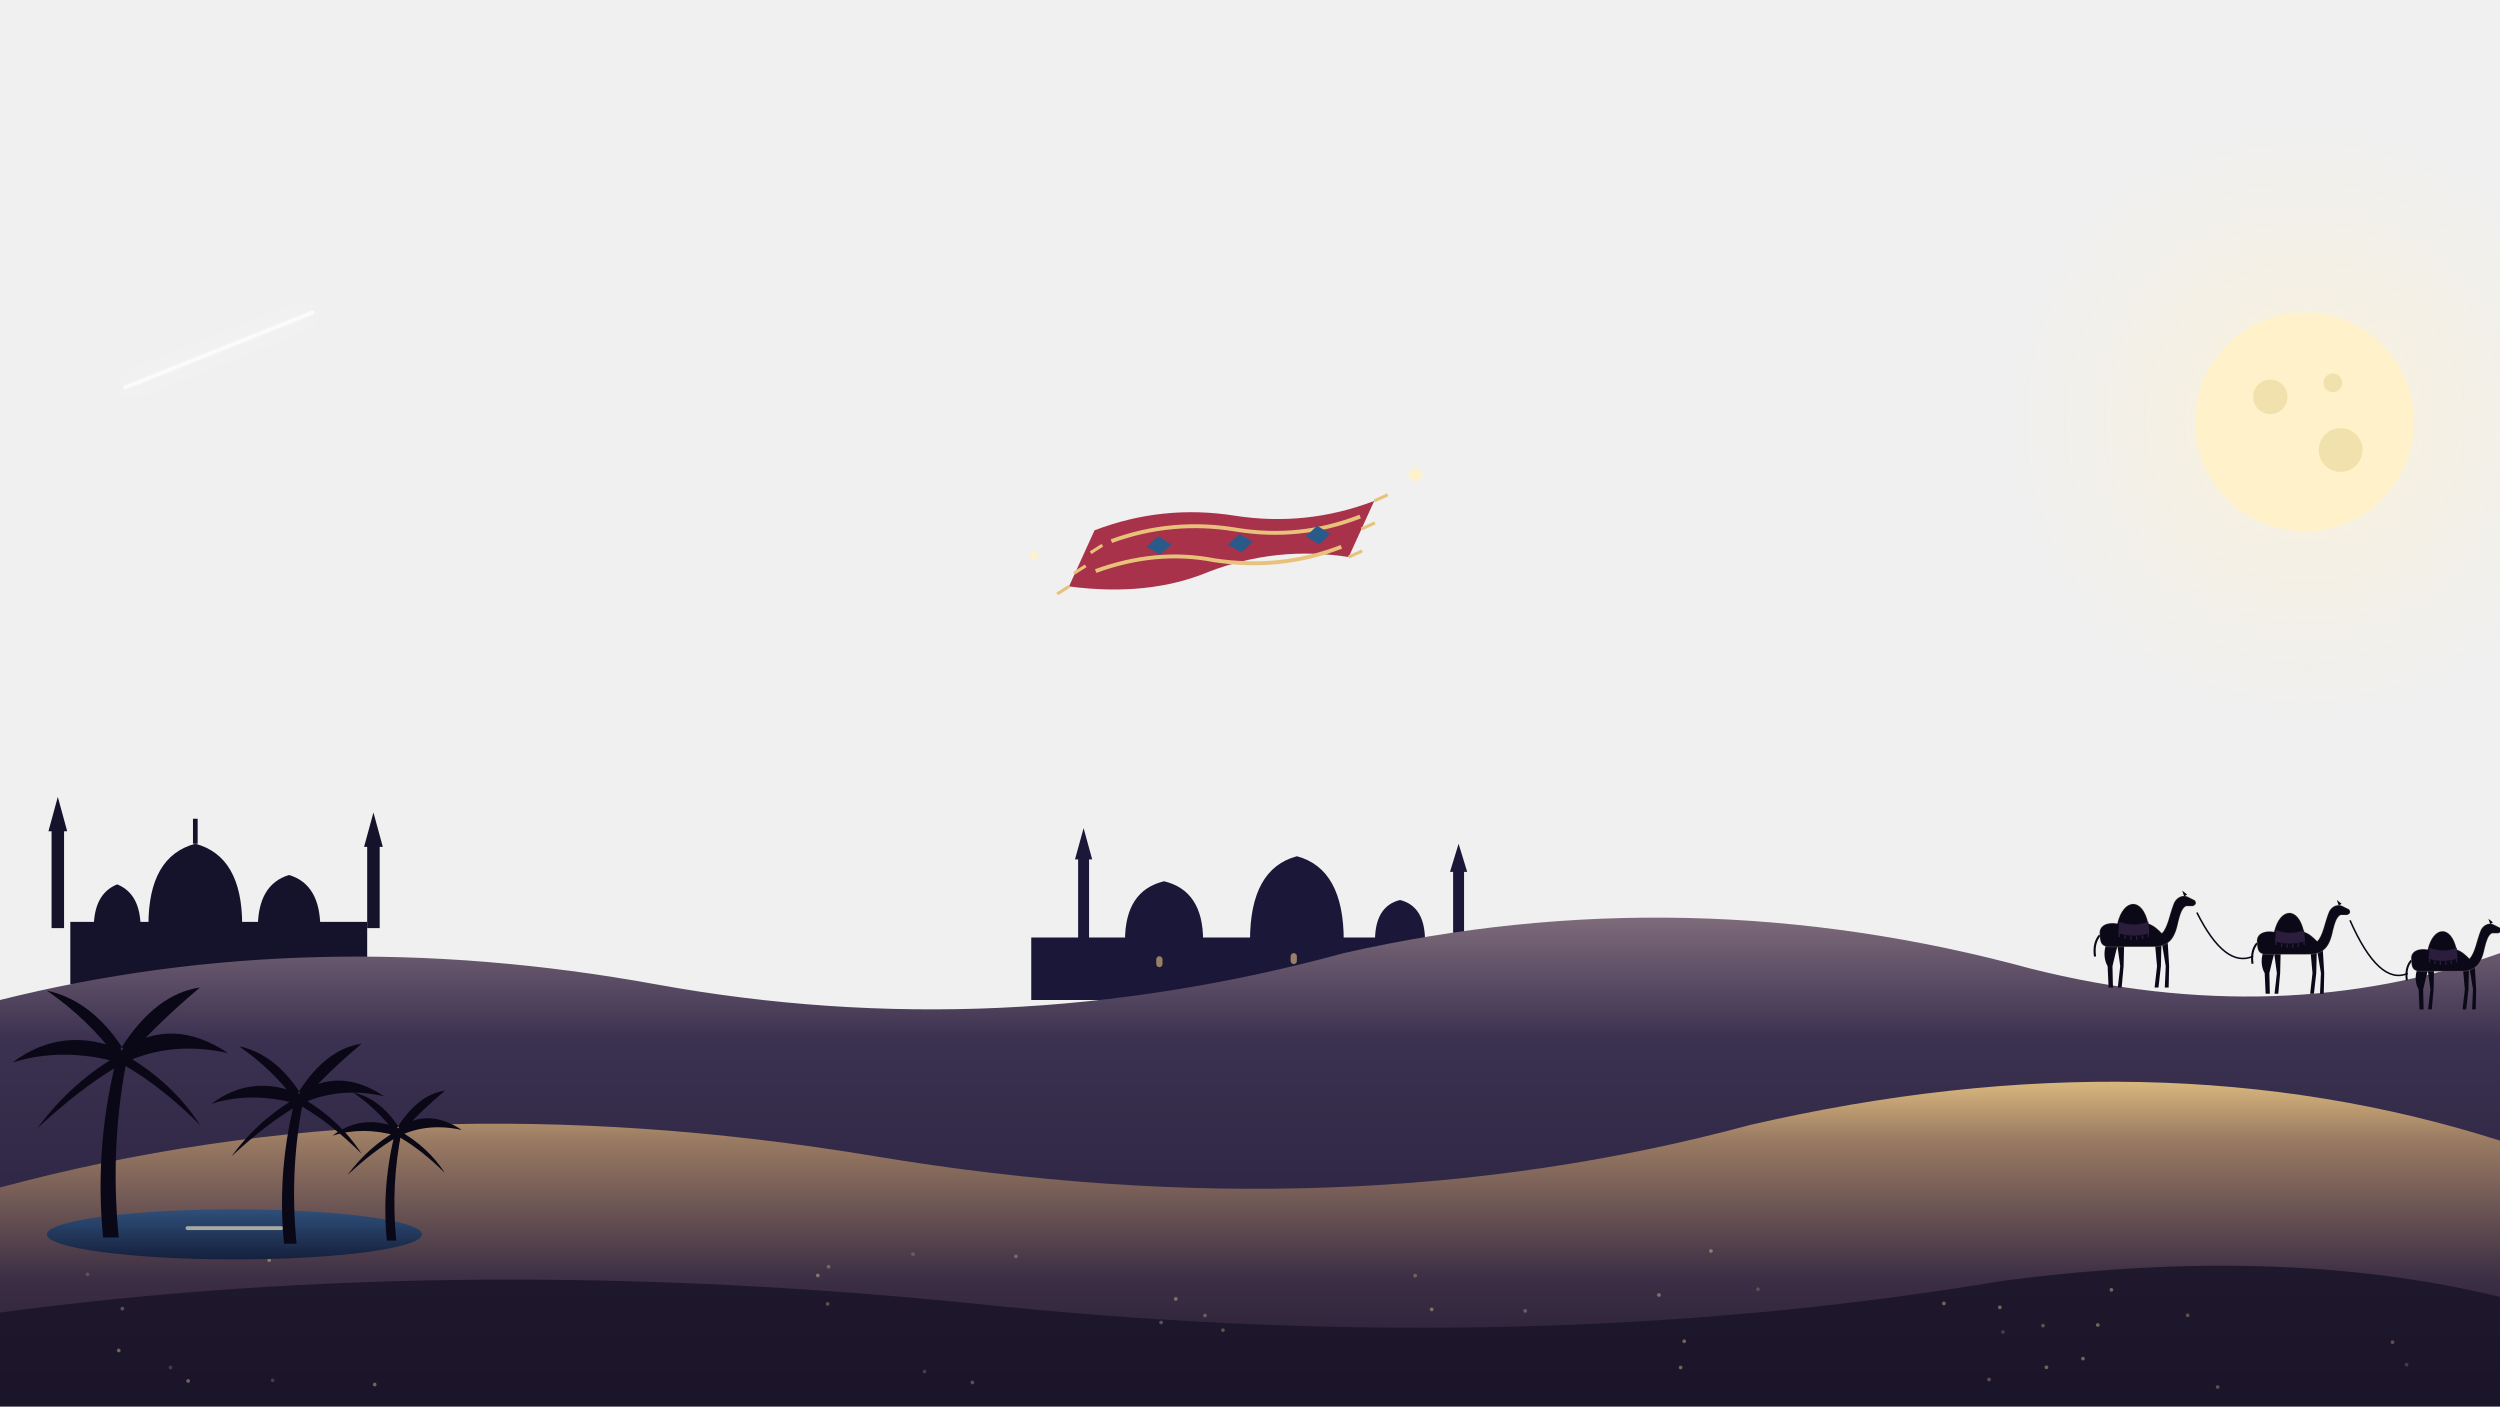
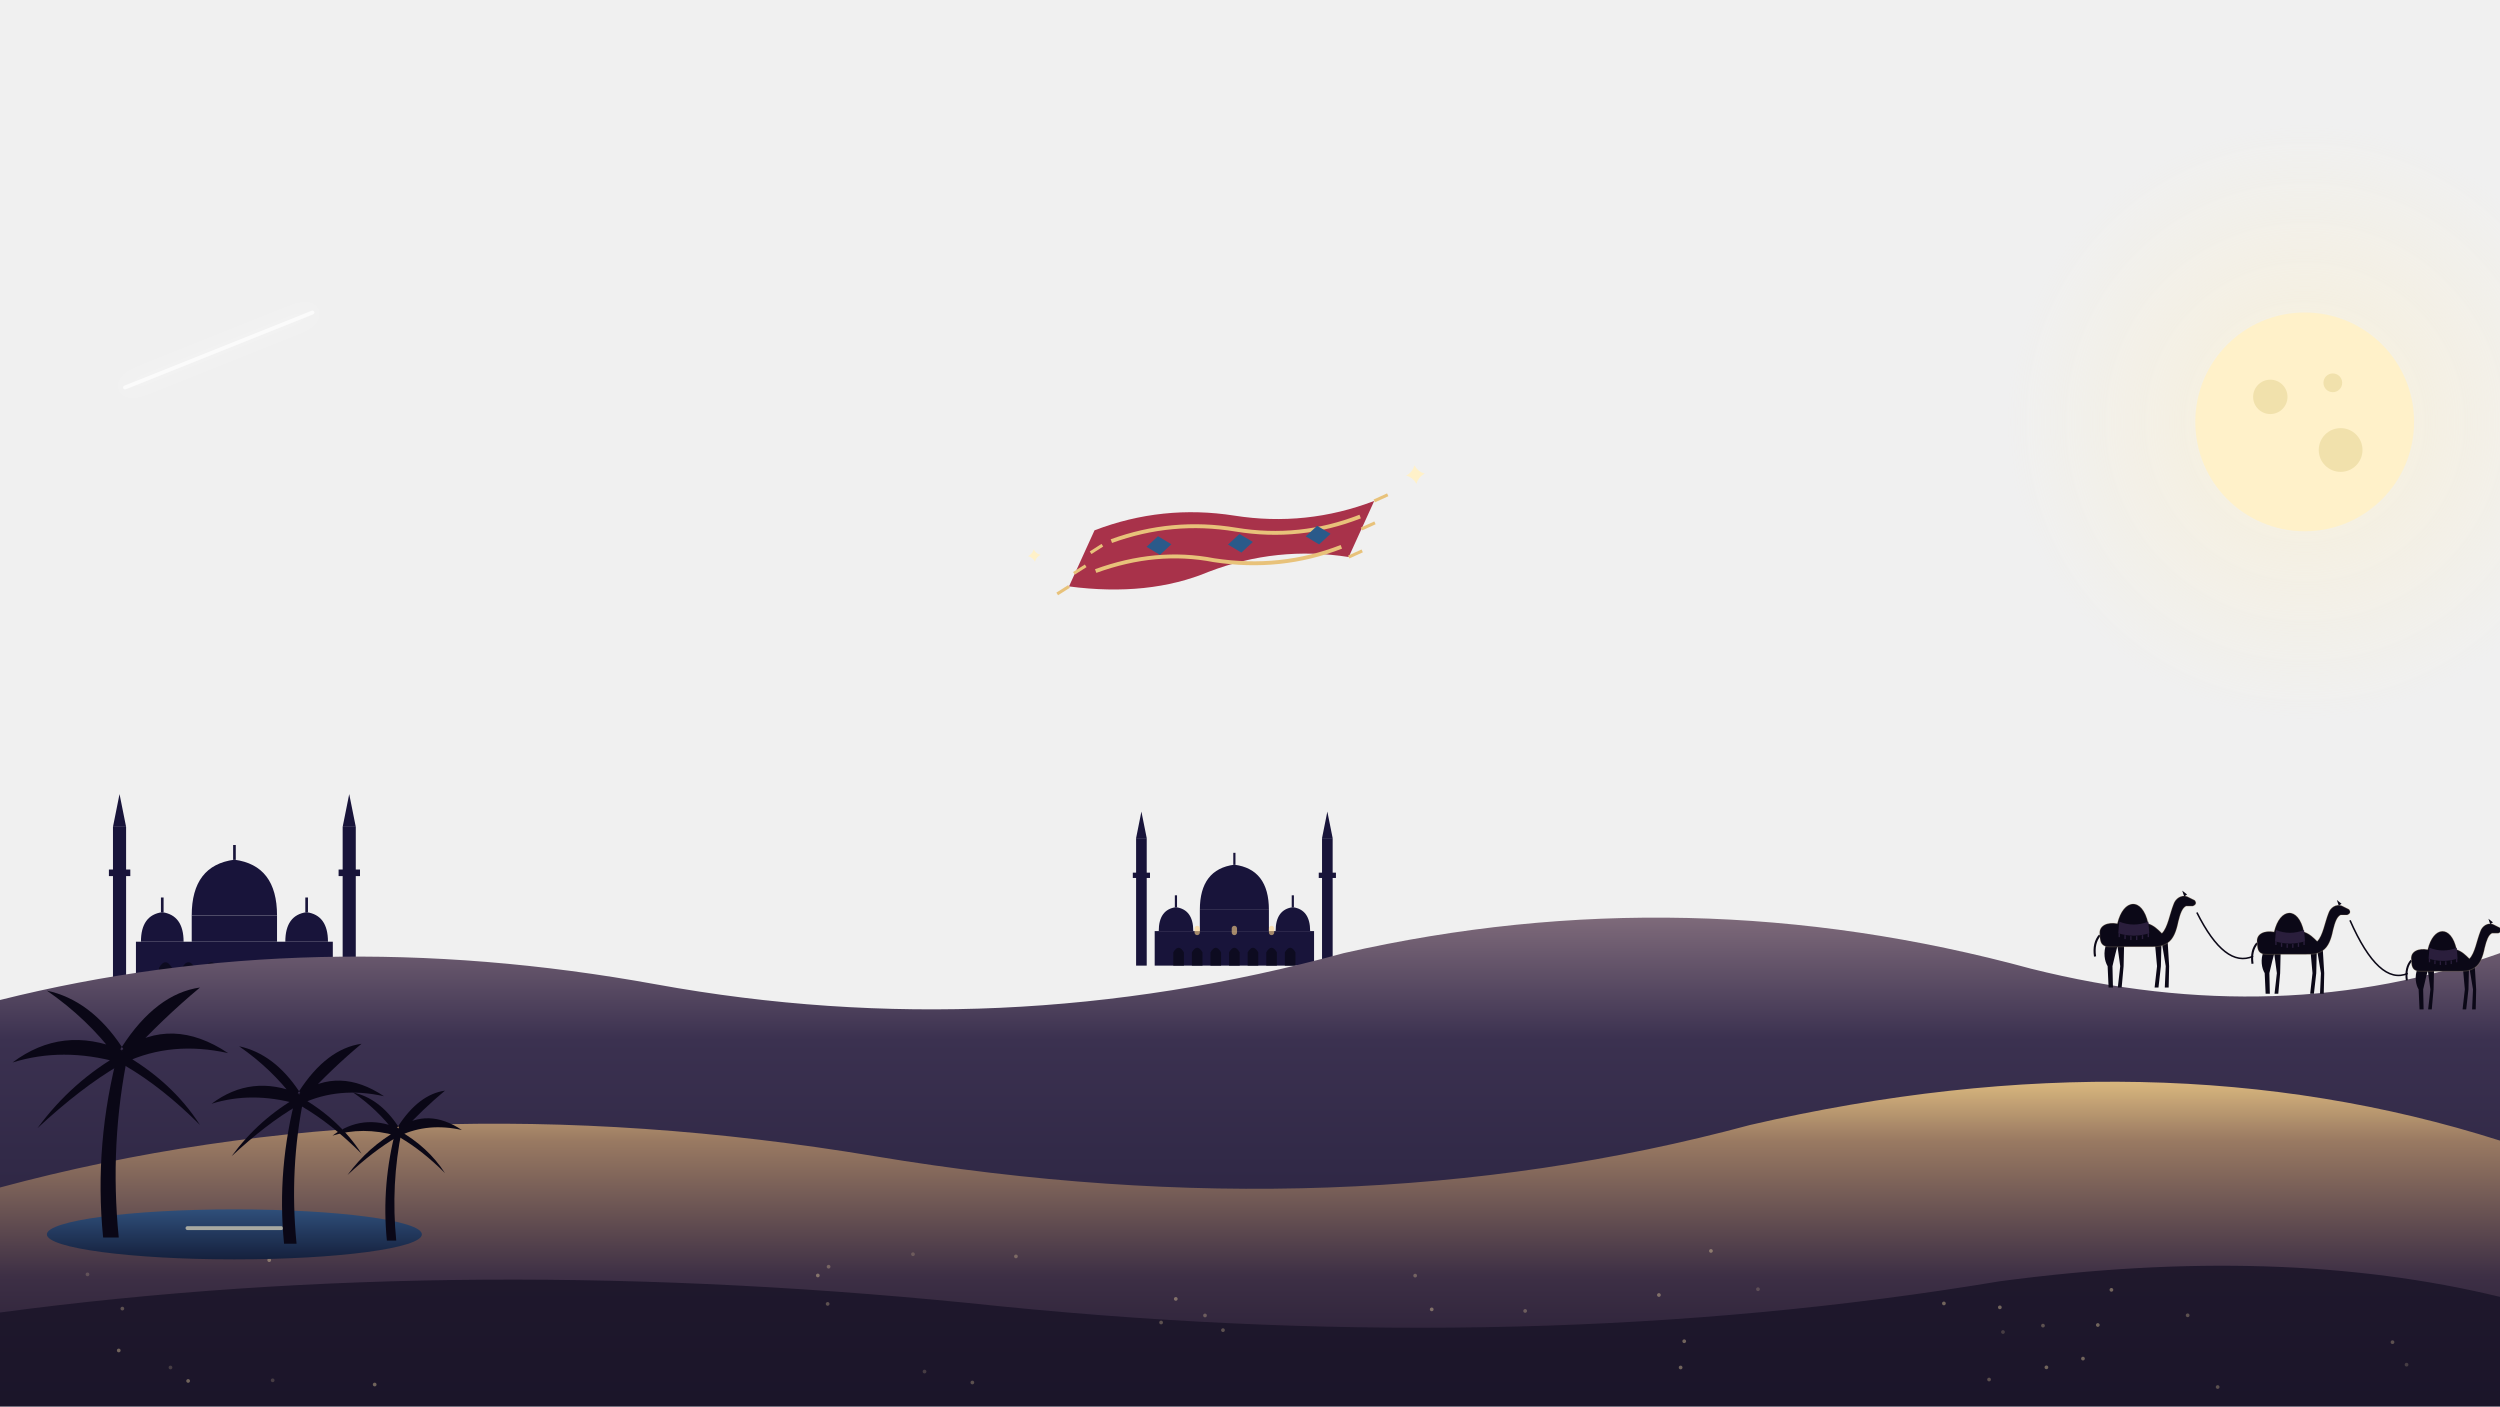
<svg xmlns="http://www.w3.org/2000/svg" width="1600" height="900" viewBox="0 0 1600 900">
  <defs>
    <filter id="g" x="-60%" y="-60%" width="220%" height="220%">
      <feGaussianBlur stdDeviation="6" result="b" />
      <feMerge>
        <feMergeNode in="b" />
        <feMergeNode in="SourceGraphic" />
      </feMerge>
    </filter>
    <radialGradient id="halo">
      <stop offset="0" stop-color="#fff0c4" stop-opacity=".5" />
      <stop offset="1" stop-color="#fff0c4" stop-opacity="0" />
    </radialGradient>
    <linearGradient id="dune1" x1="0" y1="0" x2="0" y2="1">
      <stop offset="0" stop-color="#7e6a7a" />
      <stop offset=".25" stop-color="#3b3150" />
      <stop offset="1" stop-color="#1e1a36" />
    </linearGradient>
    <linearGradient id="dune2" x1="0" y1="0" x2="0" y2="1">
      <stop offset="0" stop-color="#d9b77e" />
      <stop offset=".18" stop-color="#9a7a62" />
      <stop offset=".6" stop-color="#3d2f45" />
      <stop offset="1" stop-color="#1f1830" />
    </linearGradient>
    <linearGradient id="pond" x1="0" y1="0" x2="0" y2="1">
      <stop offset="0" stop-color="#2f4f7a" />
      <stop offset="1" stop-color="#15203d" />
    </linearGradient>
  </defs>
  <g transform="translate(0 80)">
    <circle cx="1475" cy="190" r="190" fill="url(#halo)" />
    <circle cx="1475" cy="190" r="70" fill="#fff1c9" />
    <circle cx="1453" cy="174" r="11" fill="#f1e1ac" />
    <circle cx="1498" cy="208" r="14" fill="#f1e1ac" />
    <circle cx="1493" cy="165" r="6" fill="#f1e1ac" />
    <path d="M200 120 L80 168" stroke="#fff" stroke-width="2.5" stroke-linecap="round" opacity=".7" filter="url(#g)" />
  </g>
  <g transform="translate(790 330) rotate(-6)">
    <path d="M-90 0 Q-45 -12 0 0 Q45 12 90 0 L70 34 Q25 22 -20 34 Q-60 46 -110 34Z" fill="#a8324a" />
    <path d="M-80 8 Q-40 -2 0 9 Q40 20 80 9 M-92 26 Q-52 16 -16 27 Q26 38 66 27" stroke="#e8c27a" stroke-width="2.5" fill="none" />
    <path d="M-58 14 l8 -6 l8 6 l-8 6Z M-6 18 l8 -6 l8 6 l-8 6Z M44 18 l8 -6 l8 6 l-8 6Z" fill="#2a5a8a" />
    <path d="M-110 34 l-8 4" stroke="#e8c27a" stroke-width="2" />
    <path d="M-98 22 l-8 4" stroke="#e8c27a" stroke-width="2" />
    <path d="M-86 10 l-8 4" stroke="#e8c27a" stroke-width="2" />
    <path d="M90 0 l9 -3 M80 17 l9 -3 M70 34 l9 -3" stroke="#e8c27a" stroke-width="2" />
    <path d="M118 -20 Q119.7 -15.7 124 -14 Q119.7 -12.3 118 -8 Q116.3 -12.3 112 -14 Q116.3 -15.7 118 -20Z" fill="#fff1c9" opacity="1" />
    <path d="M-130 8 Q-128.9 10.9 -126 12 Q-128.9 13.1 -130 16 Q-131.1 13.1 -134 12 Q-131.1 10.9 -130 8Z" fill="#fff1c9" opacity="1" />
  </g>
-   <g fill="#15122c" transform="translate(-915 0)">
-     <rect x="960" y="590" width="190" height="40" />
-     <path d="M1010 592 Q1010 548 1040 540 Q1070 548 1070 592Z M1080 594 Q1080 566 1100 560 Q1120 566 1120 594Z M975 594 Q975 572 990 566 Q1005 572 1005 594Z" />
-     <rect x="948" y="530" width="8" height="64" />
-     <path d="M946 532 L952 510 L958 532Z" />
-     <rect x="1150" y="540" width="8" height="54" />
-     <path d="M1148 542 L1154 520 L1160 542Z" />
-     <path d="M1040 540 V524" stroke="#15122c" stroke-width="3" />
+   <g fill="#18143a">
+     <rect x="87" y="602.7" width="126" height="27.3" />
+     <rect x="122.7" y="585.9" width="54.6" height="16.8" />
+     <path d="M122.7 585.9 Q122.7 553.8 150 550.2 Q177.3 553.8 177.3 585.9Z" />
+     <rect x="149.2" y="540.8" width="1.7" height="9.5" />
+     <path d="M90.2 602.7 Q90.2 585.7 103.8 583.8 Q117.5 585.7 117.5 602.7Z" />
+     <rect x="103" y="574.4" width="1.7" height="9.5" />
+     <path d="M182.6 602.7 Q182.6 585.7 196.2 583.8 Q209.9 585.7 209.9 602.7Z" />
+     <rect x="195.4" y="574.4" width="1.7" height="9.5" />
+     <rect x="72.3" y="529.2" width="8.4" height="100.8" />
+     <rect x="69.7" y="556.5" width="13.7" height="4.2" />
+     <path d="M72.3 529.2 L76.5 508.2 L80.7 529.2Z" />
+     <rect x="219.3" y="529.2" width="8.4" height="100.8" />
+     <rect x="216.7" y="556.5" width="13.7" height="4.2" />
+     <path d="M219.3 529.2 L223.5 508.2 L227.7 529.2Z" />
  </g>
-   <g fill="#1b1738">
-     <rect x="660" y="600" width="260" height="40" />
-     <path d="M720 602 Q720 570 745 564 Q770 570 770 602Z M800 602 Q800 556 830 548 Q860 556 860 602Z M880 602 Q880 580 896 576 Q912 580 912 602Z" />
-     <rect x="690" y="548" width="7" height="56" />
-     <path d="M688 550 L693.5 530 L699 550Z" />
-     <rect x="930" y="556" width="7" height="48" />
-     <path d="M928 558 L933.5 540 L939 558Z" />
+   <path d="M101.7 630 V619.5 Q105.9 612.2 110.1 619.5 V630Z" fill="#0d0b20" />
+   <path d="M116.4 630 V619.5 Q120.6 612.2 124.8 619.5 V630Z" fill="#0d0b20" />
+   <path d="M131.1 630 V619.5 Q135.3 612.2 139.5 619.5 V630Z" fill="#0d0b20" />
+   <path d="M145.8 630 V619.5 Q150 612.2 154.2 619.5 V630Z" fill="#0d0b20" />
+   <path d="M160.5 630 V619.5 Q164.7 612.2 168.9 619.5 V630Z" fill="#0d0b20" />
+   <path d="M175.2 630 V619.5 Q179.4 612.2 183.6 619.5 V630Z" fill="#0d0b20" />
+   <path d="M189.9 630 V619.5 Q194.1 612.2 198.3 619.5 V630Z" fill="#0d0b20" />
+   <g fill="#18143a">
+     <rect x="739" y="595.9" width="102" height="22.1" />
+     <rect x="767.9" y="582.3" width="44.2" height="13.6" />
+     <path d="M767.9 582.3 Q767.9 556.3 790 553.4 Q812.1 556.3 812.1 582.3Z" />
+     <rect x="789.3" y="545.8" width="1.4" height="7.7" />
+     <path d="M741.6 595.9 Q741.6 582.1 752.6 580.6 Q763.7 582.1 763.7 595.9Z" />
+     <rect x="751.9" y="573" width="1.4" height="7.7" />
+     <path d="M816.4 595.9 Q816.4 582.1 827.4 580.6 Q838.5 582.1 838.5 595.9Z" />
+     <rect x="826.7" y="573" width="1.4" height="7.7" />
+     <rect x="727.1" y="536.4" width="6.8" height="81.6" />
+     <rect x="725" y="558.5" width="11" height="3.4" />
+     <path d="M727.1 536.4 L730.5 519.4 L733.9 536.4Z" />
+     <rect x="846.1" y="536.4" width="6.8" height="81.6" />
+     <rect x="844" y="558.5" width="11" height="3.4" />
+     <path d="M846.1 536.4 L849.5 519.4 L852.9 536.4Z" />
  </g>
-   <g fill="#ffd58a" opacity=".55">
-     <rect x="740" y="612" width="4" height="7" rx="2" />
-     <rect x="826" y="610" width="4" height="7" rx="2" />
-     <rect x="890" y="614" width="4" height="7" rx="2" />
+   <path d="M750.9 618 V609.5 Q754.3 603.6 757.7 609.5 V618Z" fill="#0d0b20" />
+   <path d="M762.8 618 V609.5 Q766.2 603.6 769.6 609.5 V618Z" fill="#0d0b20" />
+   <path d="M774.7 618 V609.5 Q778.1 603.6 781.5 609.5 V618Z" fill="#0d0b20" />
+   <path d="M786.6 618 V609.5 Q790 603.6 793.4 609.5 V618Z" fill="#0d0b20" />
+   <path d="M798.5 618 V609.5 Q801.9 603.6 805.3 609.5 V618Z" fill="#0d0b20" />
+   <path d="M810.4 618 V609.5 Q813.8 603.6 817.2 609.5 V618Z" fill="#0d0b20" />
+   <path d="M822.3 618 V609.5 Q825.7 603.6 829.1 609.5 V618Z" fill="#0d0b20" />
+   <g fill="#ffd58a" opacity=".6">
+     <rect x="764.5" y="592.5" width="3.4" height="6" rx="1.7" />
+     <rect x="788.3" y="592.5" width="3.4" height="6" rx="1.7" />
+     <rect x="812.1" y="592.5" width="3.4" height="6" rx="1.7" />
  </g>
  <path d="M0 640 Q200 590 420 630 Q640 670 860 610 Q1080 560 1300 620 Q1460 660 1600 610 V900 H0Z" fill="url(#dune1)" />
  <g transform="translate(285 24)">
    <g transform="translate(1080 608) scale(0.62)" fill="#0b0817">
      <path d="M-27 -46 C-31 -36 -29 -27 -26 -22 L-25 0 L-20.5 0 L-21 -22 C-19 -30 -17 -40 -15 -45Z M-16 -44 L-13 -22 L-15.5 0 L-11.5 0 L-9.5 -22 L-9 -44Z M23 -44 L25 -22 L22.5 0 L26.5 0 L29 -22 L29.5 -44Z M30 -46 L34 -22 L33 0 L37 0 L37.5 -22 L36 -47Z" />
      <path d="M-34 -54 Q-41 -46 -39 -32" stroke="#0b0817" stroke-width="2.2" fill="none" />
      <path d="M-34 -54 C-36 -64 -26 -68 -16 -66 C-10 -92 10 -94 16 -66 C22 -64 26 -60 30 -56 C36 -62 38 -76 42 -86 C44 -92 50 -96 56 -94 L64 -90 Q67 -86 62 -84 L55 -84 C51 -82 49 -76 47 -68 C45 -58 42 -50 36 -46 C30 -42 24 -42 18 -42 L-24 -42 C-32 -42 -34 -46 -34 -54Z" stroke="#e9cf98" stroke-opacity=".2" stroke-width="1.1" />
      <path d="M53 -94 l-2 -6 l5 4Z" />
      <g transform="translate(0 -14)">
        <path d="M-14 -54 Q1 -48 16 -54 L17 -42 Q1 -37 -15 -42Z" fill="#2a1e3c" />
        <path d="M-14 -42 v4 M-8 -40 v4 M-2 -39 v4 M4 -39 v4 M10 -40 v4 M16 -42 v4" stroke="#2a1e3c" stroke-width="1.4" />
      </g>
    </g>
    <path d="M1157 588 Q1139 596 1121 560" stroke="#0b0817" stroke-width="1" fill="none" />
    <g transform="translate(1180 612) scale(0.6)" fill="#0b0817">
      <path d="M-27 -46 C-31 -36 -29 -27 -26 -22 L-25 0 L-20.5 0 L-21 -22 C-19 -30 -17 -40 -15 -45Z M-16 -44 L-13 -22 L-15.5 0 L-11.5 0 L-9.5 -22 L-9 -44Z M23 -44 L25 -22 L22.5 0 L26.5 0 L29 -22 L29.5 -44Z M30 -46 L34 -22 L33 0 L37 0 L37.5 -22 L36 -47Z" />
      <path d="M-34 -54 Q-41 -46 -39 -32" stroke="#0b0817" stroke-width="2.2" fill="none" />
      <path d="M-34 -54 C-36 -64 -26 -68 -16 -66 C-10 -92 10 -94 16 -66 C22 -64 26 -60 30 -56 C36 -62 38 -76 42 -86 C44 -92 50 -96 56 -94 L64 -90 Q67 -86 62 -84 L55 -84 C51 -82 49 -76 47 -68 C45 -58 42 -50 36 -46 C30 -42 24 -42 18 -42 L-24 -42 C-32 -42 -34 -46 -34 -54Z" stroke="#e9cf98" stroke-opacity=".2" stroke-width="1.1" />
      <path d="M53 -94 l-2 -6 l5 4Z" />
      <g transform="translate(0 -14)">
        <path d="M-14 -54 Q1 -48 16 -54 L17 -42 Q1 -37 -15 -42Z" fill="#2a1e3c" />
        <path d="M-14 -42 v4 M-8 -40 v4 M-2 -39 v4 M4 -39 v4 M10 -40 v4 M16 -42 v4" stroke="#2a1e3c" stroke-width="1.4" />
      </g>
    </g>
    <path d="M1256 599 Q1237.5 607 1219 565" stroke="#0b0817" stroke-width="1" fill="none" />
    <g transform="translate(1278 622) scale(0.58)" fill="#0b0817">
      <path d="M-27 -46 C-31 -36 -29 -27 -26 -22 L-25 0 L-20.5 0 L-21 -22 C-19 -30 -17 -40 -15 -45Z M-16 -44 L-13 -22 L-15.5 0 L-11.5 0 L-9.5 -22 L-9 -44Z M23 -44 L25 -22 L22.5 0 L26.5 0 L29 -22 L29.5 -44Z M30 -46 L34 -22 L33 0 L37 0 L37.5 -22 L36 -47Z" />
      <path d="M-34 -54 Q-41 -46 -39 -32" stroke="#0b0817" stroke-width="2.2" fill="none" />
      <path d="M-34 -54 C-36 -64 -26 -68 -16 -66 C-10 -92 10 -94 16 -66 C22 -64 26 -60 30 -56 C36 -62 38 -76 42 -86 C44 -92 50 -96 56 -94 L64 -90 Q67 -86 62 -84 L55 -84 C51 -82 49 -76 47 -68 C45 -58 42 -50 36 -46 C30 -42 24 -42 18 -42 L-24 -42 C-32 -42 -34 -46 -34 -54Z" stroke="#e9cf98" stroke-opacity=".2" stroke-width="1.1" />
      <path d="M53 -94 l-2 -6 l5 4Z" />
      <g transform="translate(0 -14)">
        <path d="M-14 -54 Q1 -48 16 -54 L17 -42 Q1 -37 -15 -42Z" fill="#2a1e3c" />
        <path d="M-14 -42 v4 M-8 -40 v4 M-2 -39 v4 M4 -39 v4 M10 -40 v4 M16 -42 v4" stroke="#2a1e3c" stroke-width="1.4" />
      </g>
    </g>
  </g>
  <path d="M0 760 Q260 690 560 740 Q860 790 1120 720 Q1380 660 1600 730 V900 H0Z" fill="url(#dune2)" />
  <path d="M0 840 Q300 800 640 836 Q980 870 1280 820 Q1460 796 1600 830 V900 H0Z" fill="#1a1428" opacity=".85" />
  <circle cx="1075.6" cy="875.2" r="1.2" fill="#f1d9a6" opacity="0.4" />
  <circle cx="78.3" cy="837.5" r="1.2" fill="#f1d9a6" opacity="0.3" />
  <circle cx="120.4" cy="883.8" r="1.2" fill="#f1d9a6" opacity="0.4" />
  <circle cx="1061.7" cy="828.8" r="1.2" fill="#f1d9a6" opacity="0.4" />
  <circle cx="916.3" cy="838" r="1.2" fill="#f1d9a6" opacity="0.4" />
  <circle cx="76" cy="864.3" r="1.2" fill="#f1d9a6" opacity="0.4" />
  <circle cx="1351.3" cy="825.5" r="1.2" fill="#f1d9a6" opacity="0.4" />
  <circle cx="1333.1" cy="869.5" r="1.2" fill="#f1d9a6" opacity="0.4" />
  <circle cx="1531.2" cy="859" r="1.2" fill="#f1d9a6" opacity="0.3" />
  <circle cx="56" cy="815.6" r="1.2" fill="#f1d9a6" opacity="0.2" />
  <circle cx="1125.1" cy="825.1" r="1.2" fill="#f1d9a6" opacity="0.2" />
  <circle cx="1077.9" cy="858.4" r="1.2" fill="#f1d9a6" opacity="0.4" />
  <circle cx="1309.7" cy="875.1" r="1.2" fill="#f1d9a6" opacity="0.4" />
  <circle cx="529.7" cy="834.5" r="1.2" fill="#f1d9a6" opacity="0.3" />
  <circle cx="109.1" cy="875.2" r="1.2" fill="#f1d9a6" opacity="0.2" />
  <circle cx="650.2" cy="804.1" r="1.2" fill="#f1d9a6" opacity="0.3" />
  <circle cx="1419.3" cy="887.7" r="1.2" fill="#f1d9a6" opacity="0.3" />
  <circle cx="1307.5" cy="848.4" r="1.2" fill="#f1d9a6" opacity="0.3" />
  <circle cx="239.8" cy="886.1" r="1.2" fill="#f1d9a6" opacity="0.4" />
  <circle cx="1540.2" cy="873.4" r="1.2" fill="#f1d9a6" opacity="0.2" />
  <circle cx="1279.9" cy="836.7" r="1.2" fill="#f1d9a6" opacity="0.4" />
  <circle cx="1273" cy="882.9" r="1.2" fill="#f1d9a6" opacity="0.3" />
  <circle cx="591.7" cy="877.8" r="1.2" fill="#f1d9a6" opacity="0.2" />
  <circle cx="1244.1" cy="834.2" r="1.2" fill="#f1d9a6" opacity="0.4" />
  <circle cx="174.5" cy="883.4" r="1.2" fill="#f1d9a6" opacity="0.2" />
  <circle cx="1342.6" cy="848" r="1.2" fill="#f1d9a6" opacity="0.4" />
  <circle cx="771.2" cy="841.9" r="1.2" fill="#f1d9a6" opacity="0.3" />
  <circle cx="530.3" cy="810.7" r="1.2" fill="#f1d9a6" opacity="0.3" />
  <circle cx="743.1" cy="846.4" r="1.2" fill="#f1d9a6" opacity="0.3" />
  <circle cx="905.7" cy="816.4" r="1.2" fill="#f1d9a6" opacity="0.3" />
  <circle cx="1400.1" cy="841.8" r="1.2" fill="#f1d9a6" opacity="0.3" />
  <circle cx="1281.9" cy="852.5" r="1.2" fill="#f1d9a6" opacity="0.2" />
  <circle cx="523.4" cy="816.3" r="1.2" fill="#f1d9a6" opacity="0.4" />
  <circle cx="584.3" cy="802.7" r="1.2" fill="#f1d9a6" opacity="0.2" />
  <circle cx="976.1" cy="839" r="1.2" fill="#f1d9a6" opacity="0.3" />
  <circle cx="172.3" cy="806.5" r="1.2" fill="#f1d9a6" opacity="0.4" />
  <circle cx="782.7" cy="851.3" r="1.2" fill="#f1d9a6" opacity="0.3" />
  <circle cx="622.3" cy="884.8" r="1.2" fill="#f1d9a6" opacity="0.3" />
  <circle cx="752.5" cy="831.3" r="1.2" fill="#f1d9a6" opacity="0.4" />
  <circle cx="1095" cy="800.6" r="1.2" fill="#f1d9a6" opacity="0.4" />
  <ellipse cx="150" cy="790" rx="120" ry="16" fill="url(#pond)" />
  <line x1="120" y1="786" x2="180" y2="786" stroke="#fff1c9" stroke-width="2.5" opacity=".6" stroke-linecap="round" />
  <g transform="translate(70 792) scale(1)" fill="#0a0716">
    <path d="M-4 0 Q-10 -60 6 -120 L12 -118 Q0 -60 6 0Z" />
    <path d="M8 -120 Q-30 -136 -62 -112 Q-30 -122 6 -112Z M8 -120 Q40 -142 76 -118 Q40 -126 10 -112Z M8 -122 Q-12 -152 -40 -158 Q-14 -140 4 -116Z M8 -122 Q30 -156 58 -160 Q34 -140 12 -116Z M8 -118 Q-24 -100 -46 -70 Q-18 -96 6 -110Z M8 -118 Q40 -100 58 -72 Q34 -96 10 -110Z" />
  </g>
  <g transform="translate(185 796) scale(0.8)" fill="#0a0716">
    <path d="M-4 0 Q-10 -60 6 -120 L12 -118 Q0 -60 6 0Z" />
    <path d="M8 -120 Q-30 -136 -62 -112 Q-30 -122 6 -112Z M8 -120 Q40 -142 76 -118 Q40 -126 10 -112Z M8 -122 Q-12 -152 -40 -158 Q-14 -140 4 -116Z M8 -122 Q30 -156 58 -160 Q34 -140 12 -116Z M8 -118 Q-24 -100 -46 -70 Q-18 -96 6 -110Z M8 -118 Q40 -100 58 -72 Q34 -96 10 -110Z" />
  </g>
  <g transform="translate(250 794) scale(0.6)" fill="#0a0716">
    <path d="M-4 0 Q-10 -60 6 -120 L12 -118 Q0 -60 6 0Z" />
    <path d="M8 -120 Q-30 -136 -62 -112 Q-30 -122 6 -112Z M8 -120 Q40 -142 76 -118 Q40 -126 10 -112Z M8 -122 Q-12 -152 -40 -158 Q-14 -140 4 -116Z M8 -122 Q30 -156 58 -160 Q34 -140 12 -116Z M8 -118 Q-24 -100 -46 -70 Q-18 -96 6 -110Z M8 -118 Q40 -100 58 -72 Q34 -96 10 -110Z" />
  </g>
</svg>
